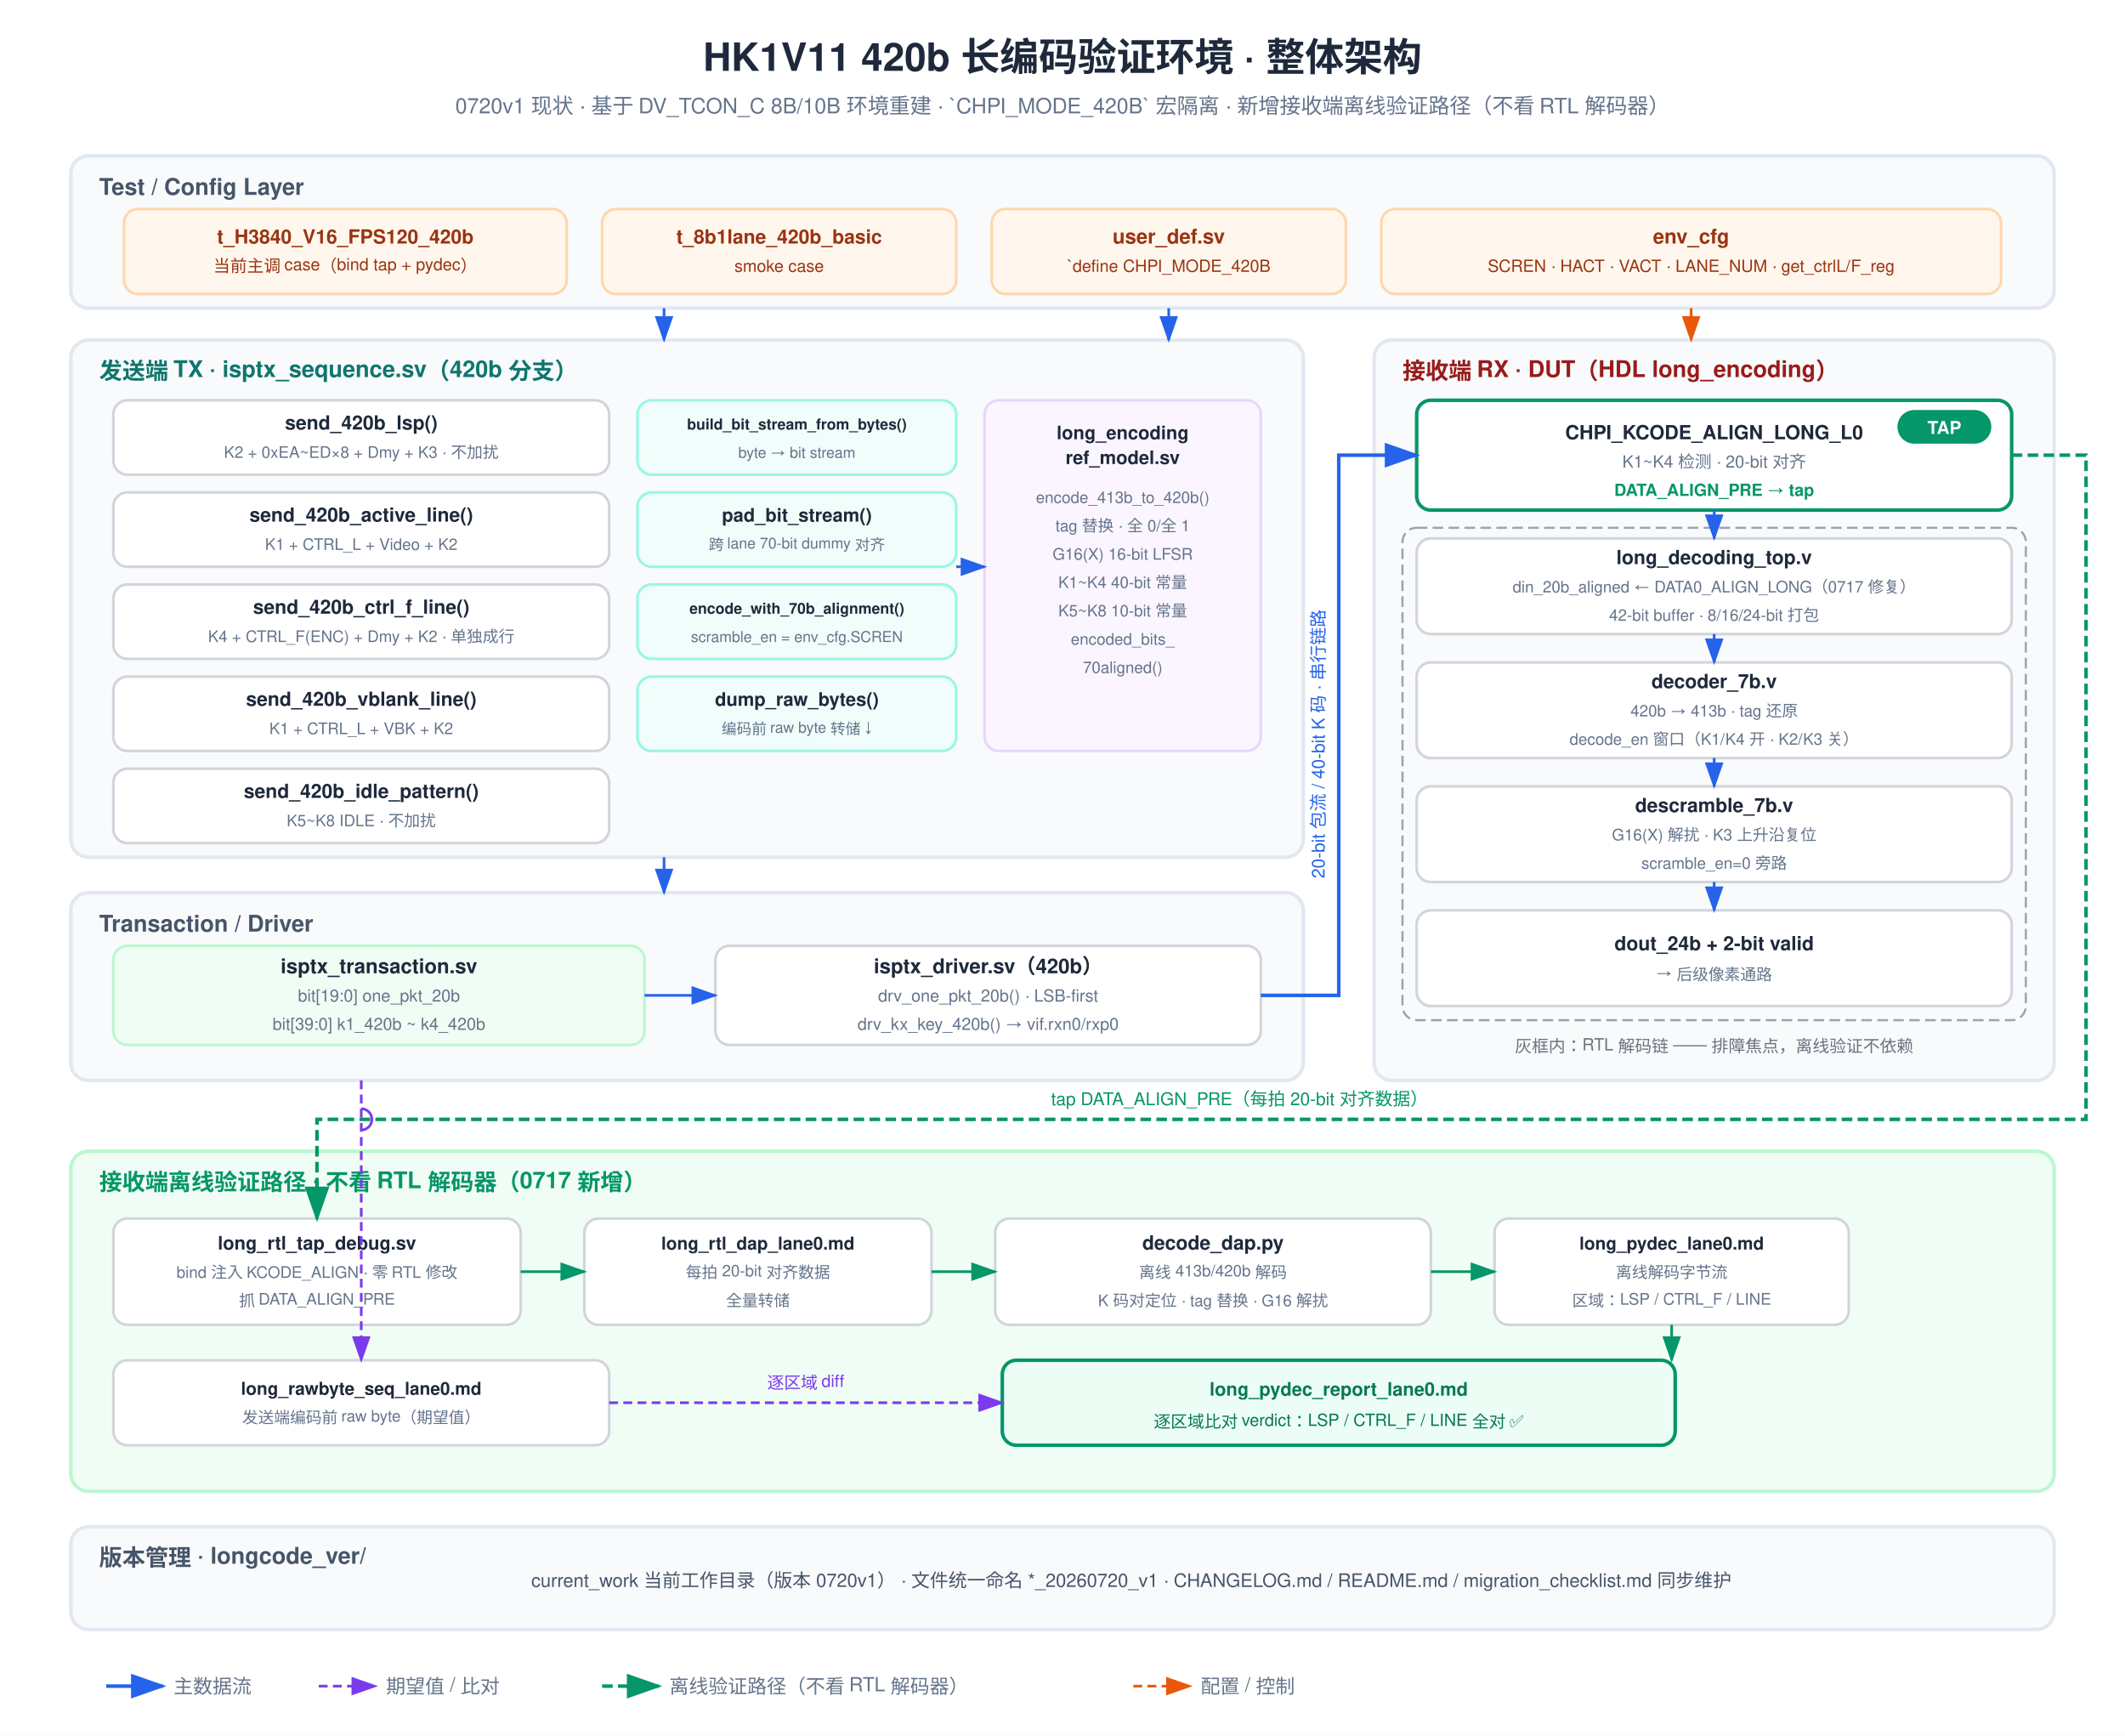
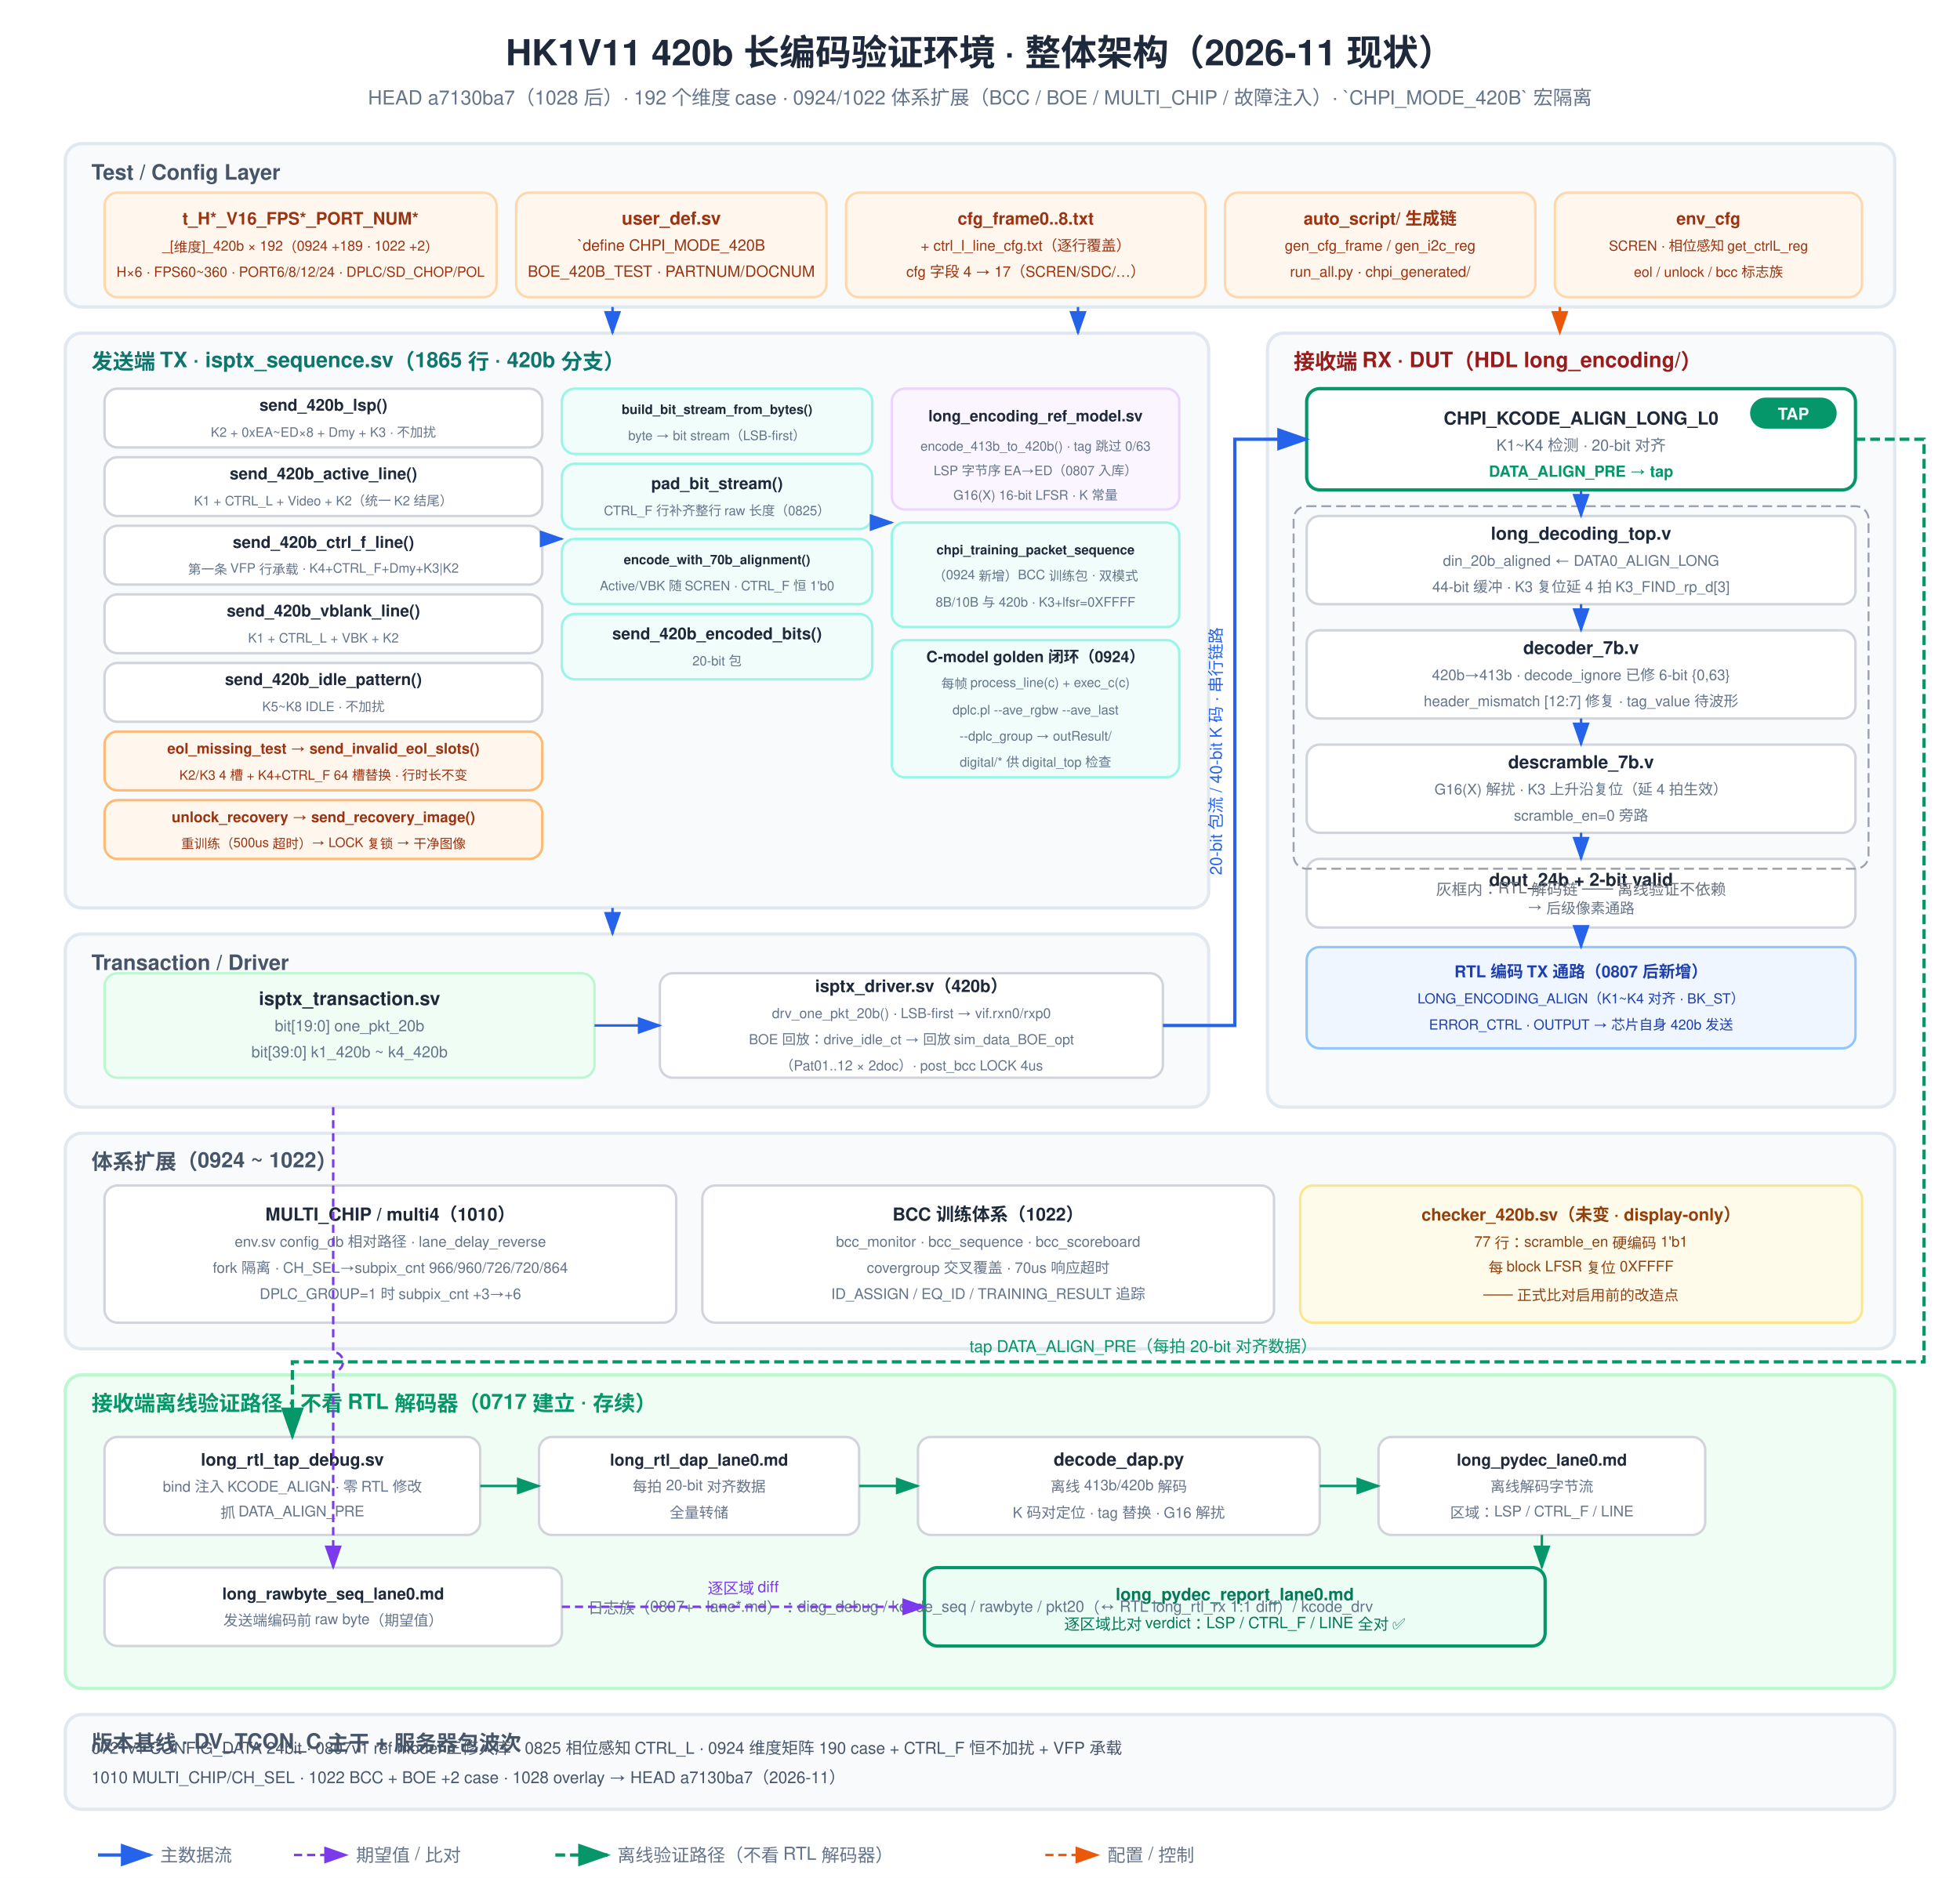
- <svg xmlns="http://www.w3.org/2000/svg" viewBox="0 0 1200 980" width="1200" height="980">
+ <svg xmlns="http://www.w3.org/2000/svg" viewBox="0 0 1200 1150" width="1200" height="1150">
  <style>text { font-family: 'Helvetica Neue', Helvetica, Arial, 'PingFang SC', 'Microsoft YaHei', 'Microsoft JhengHei', 'SimHei', sans-serif; }</style>
  <defs>
    <marker id="ar-blue" markerWidth="10" markerHeight="7" refX="9" refY="3.5" orient="auto">
      <polygon points="0 0, 10 3.5, 0 7" fill="#2563eb" />
    </marker>
    <marker id="ar-green" markerWidth="10" markerHeight="7" refX="9" refY="3.5" orient="auto">
      <polygon points="0 0, 10 3.5, 0 7" fill="#059669" />
    </marker>
    <marker id="ar-purple" markerWidth="10" markerHeight="7" refX="9" refY="3.5" orient="auto">
      <polygon points="0 0, 10 3.5, 0 7" fill="#7c3aed" />
    </marker>
    <marker id="ar-orange" markerWidth="10" markerHeight="7" refX="9" refY="3.5" orient="auto">
      <polygon points="0 0, 10 3.5, 0 7" fill="#ea580c" />
    </marker>
    <marker id="ar-gray" markerWidth="10" markerHeight="7" refX="9" refY="3.5" orient="auto">
      <polygon points="0 0, 10 3.5, 0 7" fill="#9ca3af" />
    </marker>
  </defs>
-   <rect width="1200" height="980" fill="#ffffff" />
-   <text x="600" y="40" font-size="22" fill="#1e293b" text-anchor="middle" font-weight="600">HK1V11 420b 长编码验证环境 · 整体架构</text>
-   <text x="600" y="64" font-size="12" fill="#64748b" text-anchor="middle">0720v1 现状 · 基于 DV_TCON_C 8B/10B 环境重建 · `CHPI_MODE_420B` 宏隔离 · 新增接收端离线验证路径（不看 RTL 解码器）</text>
-   <rect x="40" y="88" width="1120" height="86" rx="10" fill="#f8fafc" stroke="#e2e8f0" stroke-width="2" />
+   <rect width="1200" height="1150" fill="#ffffff" />
+   <text x="600" y="40" font-size="22" fill="#1e293b" text-anchor="middle" font-weight="600">HK1V11 420b 长编码验证环境 · 整体架构（2026-11 现状）</text>
+   <text x="600" y="64" font-size="12" fill="#64748b" text-anchor="middle">HEAD a7130ba7（1028 后）· 192 个维度 case · 0924/1022 体系扩展（BCC / BOE / MULTI_CHIP / 故障注入）· `CHPI_MODE_420B` 宏隔离</text>
+   <rect x="40" y="88" width="1120" height="100" rx="10" fill="#f8fafc" stroke="#e2e8f0" stroke-width="2" />
  <text x="56" y="110" font-size="13" fill="#475569" text-anchor="start" font-weight="600">Test / Config Layer</text>
-   <rect x="70" y="118" width="250" height="48" rx="8" fill="#fff7ed" stroke="#fed7aa" stroke-width="1.5" />
-   <text x="195.0" y="137.5" font-size="11" fill="#9a3412" text-anchor="middle" font-weight="600">t_H3840_V16_FPS120_420b</text>
-   <text x="195.0" y="153.5" font-size="9.5" fill="#9a3412" text-anchor="middle">当前主调 case（bind tap + pydec）</text>
-   <rect x="340" y="118" width="200" height="48" rx="8" fill="#fff7ed" stroke="#fed7aa" stroke-width="1.5" />
-   <text x="440.0" y="137.5" font-size="11" fill="#9a3412" text-anchor="middle" font-weight="600">t_8b1lane_420b_basic</text>
-   <text x="440.0" y="153.5" font-size="9.5" fill="#9a3412" text-anchor="middle">smoke case</text>
-   <rect x="560" y="118" width="200" height="48" rx="8" fill="#fff7ed" stroke="#fed7aa" stroke-width="1.5" />
-   <text x="660.0" y="137.5" font-size="11.5" fill="#9a3412" text-anchor="middle" font-weight="600">user_def.sv</text>
-   <text x="660.0" y="153.5" font-size="9.5" fill="#9a3412" text-anchor="middle">`define CHPI_MODE_420B</text>
-   <rect x="780" y="118" width="350" height="48" rx="8" fill="#fff7ed" stroke="#fed7aa" stroke-width="1.5" />
-   <text x="955.0" y="137.5" font-size="11.5" fill="#9a3412" text-anchor="middle" font-weight="600">env_cfg</text>
-   <text x="955.0" y="153.5" font-size="9.5" fill="#9a3412" text-anchor="middle">SCREN · HACT · VACT · LANE_NUM · get_ctrlL/F_reg</text>
-   <rect x="40" y="192" width="696" height="292" rx="10" fill="#f8fafc" stroke="#e2e8f0" stroke-width="2" />
-   <text x="56" y="214" font-size="13" fill="#0f766e" text-anchor="start" font-weight="600">发送端 TX · isptx_sequence.sv（420b 分支）</text>
-   <rect x="64" y="226" width="280" height="42" rx="8" fill="#ffffff" stroke="#d1d5db" stroke-width="1.5" />
-   <text x="204.0" y="242.5" font-size="11" fill="#1e293b" text-anchor="middle" font-weight="600">send_420b_lsp()</text>
-   <text x="204.0" y="258.5" font-size="9" fill="#64748b" text-anchor="middle">K2 + 0xEA~ED×8 + Dmy + K3 · 不加扰</text>
-   <rect x="64" y="278" width="280" height="42" rx="8" fill="#ffffff" stroke="#d1d5db" stroke-width="1.5" />
-   <text x="204.0" y="294.5" font-size="11" fill="#1e293b" text-anchor="middle" font-weight="600">send_420b_active_line()</text>
-   <text x="204.0" y="310.5" font-size="9" fill="#64748b" text-anchor="middle">K1 + CTRL_L + Video + K2</text>
-   <rect x="64" y="330" width="280" height="42" rx="8" fill="#ffffff" stroke="#d1d5db" stroke-width="1.5" />
-   <text x="204.0" y="346.5" font-size="11" fill="#1e293b" text-anchor="middle" font-weight="600">send_420b_ctrl_f_line()</text>
-   <text x="204.0" y="362.5" font-size="9" fill="#64748b" text-anchor="middle">K4 + CTRL_F(ENC) + Dmy + K2 · 单独成行</text>
-   <rect x="64" y="382" width="280" height="42" rx="8" fill="#ffffff" stroke="#d1d5db" stroke-width="1.5" />
-   <text x="204.0" y="398.5" font-size="11" fill="#1e293b" text-anchor="middle" font-weight="600">send_420b_vblank_line()</text>
-   <text x="204.0" y="414.5" font-size="9" fill="#64748b" text-anchor="middle">K1 + CTRL_L + VBK + K2</text>
-   <rect x="64" y="434" width="280" height="42" rx="8" fill="#ffffff" stroke="#d1d5db" stroke-width="1.5" />
-   <text x="204.0" y="450.5" font-size="11" fill="#1e293b" text-anchor="middle" font-weight="600">send_420b_idle_pattern()</text>
-   <text x="204.0" y="466.5" font-size="9" fill="#64748b" text-anchor="middle">K5~K8 IDLE · 不加扰</text>
-   <rect x="360" y="226" width="180" height="42" rx="8" fill="#f0fdfa" stroke="#99f6e4" stroke-width="1.5" />
-   <text x="450.0" y="242.5" font-size="8.5" fill="#1e293b" text-anchor="middle" font-weight="600">build_bit_stream_from_bytes()</text>
-   <text x="450.0" y="258.5" font-size="8.5" fill="#64748b" text-anchor="middle">byte → bit stream</text>
-   <rect x="360" y="278" width="180" height="42" rx="8" fill="#f0fdfa" stroke="#99f6e4" stroke-width="1.5" />
-   <text x="450.0" y="294.5" font-size="10.5" fill="#1e293b" text-anchor="middle" font-weight="600">pad_bit_stream()</text>
-   <text x="450.0" y="310.5" font-size="8.5" fill="#64748b" text-anchor="middle">跨 lane 70-bit dummy 对齐</text>
-   <rect x="360" y="330" width="180" height="42" rx="8" fill="#f0fdfa" stroke="#99f6e4" stroke-width="1.5" />
-   <text x="450.0" y="346.5" font-size="8.5" fill="#1e293b" text-anchor="middle" font-weight="600">encode_with_70b_alignment()</text>
-   <text x="450.0" y="362.5" font-size="8.5" fill="#64748b" text-anchor="middle">scramble_en = env_cfg.SCREN</text>
-   <rect x="360" y="382" width="180" height="42" rx="8" fill="#f0fdfa" stroke="#99f6e4" stroke-width="1.5" />
-   <text x="450.0" y="398.5" font-size="10.5" fill="#1e293b" text-anchor="middle" font-weight="600">dump_raw_bytes()</text>
-   <text x="450.0" y="414.5" font-size="8.5" fill="#64748b" text-anchor="middle">编码前 raw byte 转储 ↓</text>
-   <rect x="556" y="226" width="156" height="198" rx="8" fill="#faf5ff" stroke="#e9d5ff" stroke-width="1.5" />
-   <text x="634" y="248" font-size="10.5" fill="#1e293b" text-anchor="middle" font-weight="600">long_encoding</text>
-   <text x="634" y="262" font-size="10.5" fill="#1e293b" text-anchor="middle" font-weight="600">ref_model.sv</text>
-   <text x="634" y="284" font-size="9" fill="#64748b" text-anchor="middle">encode_413b_to_420b()</text>
-   <text x="634" y="300" font-size="9" fill="#64748b" text-anchor="middle">tag 替换 · 全 0/全 1</text>
-   <text x="634" y="316" font-size="9" fill="#64748b" text-anchor="middle">G16(X) 16-bit LFSR</text>
-   <text x="634" y="332" font-size="9" fill="#64748b" text-anchor="middle">K1~K4 40-bit 常量</text>
-   <text x="634" y="348" font-size="9" fill="#64748b" text-anchor="middle">K5~K8 10-bit 常量</text>
-   <text x="634" y="364" font-size="9" fill="#64748b" text-anchor="middle">encoded_bits_</text>
-   <text x="634" y="380" font-size="9" fill="#64748b" text-anchor="middle">70aligned()</text>
-   <rect x="40" y="504" width="696" height="106" rx="10" fill="#f8fafc" stroke="#e2e8f0" stroke-width="2" />
-   <text x="56" y="526" font-size="13" fill="#475569" text-anchor="start" font-weight="600">Transaction / Driver</text>
-   <rect x="64" y="534" width="300" height="56" rx="8" fill="#f0fdf4" stroke="#bbf7d0" stroke-width="1.5" />
-   <text x="214.0" y="549.5" font-size="11.5" fill="#1e293b" text-anchor="middle" font-weight="600">isptx_transaction.sv</text>
-   <text x="214.0" y="565.5" font-size="9.5" fill="#64748b" text-anchor="middle">bit[19:0] one_pkt_20b</text>
-   <text x="214.0" y="581.5" font-size="9.5" fill="#64748b" text-anchor="middle">bit[39:0] k1_420b ~ k4_420b</text>
-   <rect x="404" y="534" width="308" height="56" rx="8" fill="#ffffff" stroke="#d1d5db" stroke-width="1.5" />
-   <text x="558.0" y="549.5" font-size="11.5" fill="#1e293b" text-anchor="middle" font-weight="600">isptx_driver.sv（420b）</text>
-   <text x="558.0" y="565.5" font-size="9.5" fill="#64748b" text-anchor="middle">drv_one_pkt_20b() · LSB-first</text>
-   <text x="558.0" y="581.5" font-size="9.5" fill="#64748b" text-anchor="middle">drv_kx_key_420b() → vif.rxn0/rxp0</text>
-   <rect x="776" y="192" width="384" height="418" rx="10" fill="#f8fafc" stroke="#e2e8f0" stroke-width="2" />
-   <text x="792" y="214" font-size="13" fill="#991b1b" text-anchor="start" font-weight="600">接收端 RX · DUT（HDL long_encoding）</text>
-   <rect x="800" y="226" width="336" height="62" rx="8" fill="#ffffff" stroke="#059669" stroke-width="2" />
-   <text x="968" y="248" font-size="11" fill="#1e293b" text-anchor="middle" font-weight="600">CHPI_KCODE_ALIGN_LONG_L0</text>
-   <text x="968" y="264" font-size="9.5" fill="#64748b" text-anchor="middle">K1~K4 检测 · 20-bit 对齐</text>
-   <text x="968" y="280" font-size="9.5" fill="#059669" text-anchor="middle" font-weight="600">DATA_ALIGN_PRE → tap</text>
-   <rect x="1072" y="232" width="52" height="18" rx="9" fill="#059669" stroke="#059669" stroke-width="1" />
-   <text x="1098" y="245" font-size="10" fill="#ffffff" text-anchor="middle" font-weight="700">TAP</text>
-   <rect x="800" y="304" width="336" height="54" rx="8" fill="#ffffff" stroke="#d1d5db" stroke-width="1.5" />
-   <text x="968.0" y="318.5" font-size="11" fill="#1e293b" text-anchor="middle" font-weight="600">long_decoding_top.v</text>
-   <text x="968.0" y="334.5" font-size="9" fill="#64748b" text-anchor="middle">din_20b_aligned ← DATA0_ALIGN_LONG（0717 修复）</text>
-   <text x="968.0" y="350.5" font-size="9" fill="#64748b" text-anchor="middle">42-bit buffer · 8/16/24-bit 打包</text>
-   <rect x="800" y="374" width="336" height="54" rx="8" fill="#ffffff" stroke="#d1d5db" stroke-width="1.5" />
-   <text x="968.0" y="388.5" font-size="11" fill="#1e293b" text-anchor="middle" font-weight="600">decoder_7b.v</text>
-   <text x="968.0" y="404.5" font-size="9" fill="#64748b" text-anchor="middle">420b → 413b · tag 还原</text>
-   <text x="968.0" y="420.5" font-size="9" fill="#64748b" text-anchor="middle">decode_en 窗口（K1/K4 开 · K2/K3 关）</text>
-   <rect x="800" y="444" width="336" height="54" rx="8" fill="#ffffff" stroke="#d1d5db" stroke-width="1.5" />
-   <text x="968.0" y="458.5" font-size="11" fill="#1e293b" text-anchor="middle" font-weight="600">descramble_7b.v</text>
-   <text x="968.0" y="474.5" font-size="9" fill="#64748b" text-anchor="middle">G16(X) 解扰 · K3 上升沿复位</text>
-   <text x="968.0" y="490.5" font-size="9" fill="#64748b" text-anchor="middle">scramble_en=0 旁路</text>
-   <rect x="800" y="514" width="336" height="54" rx="8" fill="#ffffff" stroke="#d1d5db" stroke-width="1.5" />
-   <text x="968.0" y="536.5" font-size="11" fill="#1e293b" text-anchor="middle" font-weight="600">dout_24b + 2-bit valid</text>
-   <text x="968.0" y="552.5" font-size="9" fill="#64748b" text-anchor="middle">→ 后级像素通路</text>
-   <rect x="792" y="298" width="352" height="278" rx="8" fill="none" stroke="#9ca3af" stroke-width="1.2" stroke-dasharray="6,3" />
-   <text x="968" y="594" font-size="9.5" fill="#6b7280" text-anchor="middle">灰框内：RTL 解码链 —— 排障焦点，离线验证不依赖</text>
-   <rect x="40" y="650" width="1120" height="192" rx="10" fill="#f0fdf4" stroke="#bbf7d0" stroke-width="2" />
-   <text x="56" y="672" font-size="13" fill="#059669" text-anchor="start" font-weight="600">接收端离线验证路径 · 不看 RTL 解码器（0717 新增）</text>
-   <rect x="64" y="688" width="230" height="60" rx="8" fill="#ffffff" stroke="#d1d5db" stroke-width="1.5" />
-   <text x="179.0" y="705.5" font-size="10.5" fill="#1e293b" text-anchor="middle" font-weight="600">long_rtl_tap_debug.sv</text>
-   <text x="179.0" y="721.5" font-size="9" fill="#64748b" text-anchor="middle">bind 注入 KCODE_ALIGN · 零 RTL 修改</text>
-   <text x="179.0" y="737.5" font-size="9" fill="#64748b" text-anchor="middle">抓 DATA_ALIGN_PRE</text>
-   <rect x="330" y="688" width="196" height="60" rx="8" fill="#ffffff" stroke="#d1d5db" stroke-width="1.5" />
-   <text x="428.0" y="705.5" font-size="10" fill="#1e293b" text-anchor="middle" font-weight="600">long_rtl_dap_lane0.md</text>
-   <text x="428.0" y="721.5" font-size="9" fill="#64748b" text-anchor="middle">每拍 20-bit 对齐数据</text>
-   <text x="428.0" y="737.5" font-size="9" fill="#64748b" text-anchor="middle">全量转储</text>
-   <rect x="562" y="688" width="246" height="60" rx="8" fill="#ffffff" stroke="#d1d5db" stroke-width="1.5" />
-   <text x="685.0" y="705.5" font-size="11" fill="#1e293b" text-anchor="middle" font-weight="600">decode_dap.py</text>
-   <text x="685.0" y="721.5" font-size="9" fill="#64748b" text-anchor="middle">离线 413b/420b 解码</text>
-   <text x="685.0" y="737.5" font-size="9" fill="#64748b" text-anchor="middle">K 码对定位 · tag 替换 · G16 解扰</text>
-   <rect x="844" y="688" width="200" height="60" rx="8" fill="#ffffff" stroke="#d1d5db" stroke-width="1.5" />
-   <text x="944.0" y="705.5" font-size="10" fill="#1e293b" text-anchor="middle" font-weight="600">long_pydec_lane0.md</text>
-   <text x="944.0" y="721.5" font-size="9" fill="#64748b" text-anchor="middle">离线解码字节流</text>
-   <text x="944.0" y="737.5" font-size="9" fill="#64748b" text-anchor="middle">区域：LSP / CTRL_F / LINE</text>
-   <rect x="64" y="768" width="280" height="48" rx="8" fill="#ffffff" stroke="#d1d5db" stroke-width="1.5" />
-   <text x="204.0" y="787.5" font-size="10" fill="#1e293b" text-anchor="middle" font-weight="600">long_rawbyte_seq_lane0.md</text>
-   <text x="204.0" y="803.5" font-size="9" fill="#64748b" text-anchor="middle">发送端编码前 raw byte（期望值）</text>
-   <rect x="566" y="768" width="380" height="48" rx="8" fill="#ecfdf5" stroke="#059669" stroke-width="2" />
-   <text x="756" y="788" font-size="10.5" fill="#047857" text-anchor="middle" font-weight="600">long_pydec_report_lane0.md</text>
-   <text x="756" y="806" font-size="9.5" fill="#047857" text-anchor="middle">逐区域比对 verdict：LSP / CTRL_F / LINE 全对 ✅</text>
-   <rect x="40" y="862" width="1120" height="58" rx="10" fill="#f8fafc" stroke="#e2e8f0" stroke-width="2" />
-   <text x="56" y="884" font-size="13" fill="#475569" text-anchor="start" font-weight="600">版本管理 · longcode_ver/</text>
-   <text x="300" y="896" font-size="10.5" fill="#475569" text-anchor="start">current_work 当前工作目录（版本 0720v1） · 文件统一命名 *_20260720_v1 · CHANGELOG.md / README.md / migration_checklist.md 同步维护</text>
-   <line x1="375" y1="174" x2="375" y2="192" stroke="#2563eb" stroke-width="1.5" marker-end="url(#ar-blue)" />
-   <line x1="660" y1="174" x2="660" y2="192" stroke="#2563eb" stroke-width="1.5" marker-end="url(#ar-blue)" />
-   <line x1="955" y1="174" x2="955" y2="192" stroke="#ea580c" stroke-width="1.5" stroke-dasharray="5,3" marker-end="url(#ar-orange)" />
-   <line x1="540" y1="320" x2="556" y2="320" stroke="#2563eb" stroke-width="1.5" marker-end="url(#ar-blue)" />
-   <line x1="375" y1="484" x2="375" y2="504" stroke="#2563eb" stroke-width="1.5" marker-end="url(#ar-blue)" />
-   <line x1="364" y1="562" x2="404" y2="562" stroke="#2563eb" stroke-width="1.5" marker-end="url(#ar-blue)" />
-   <path d="M 712 562 L 756 562 L 756 257 L 800 257" stroke="#2563eb" stroke-width="2" fill="none" marker-end="url(#ar-blue)" />
-   <text transform="rotate(-90 748 420)" x="748" y="420" font-size="10" fill="#2563eb" text-anchor="middle">20-bit 包流 / 40-bit K 码 · 串行链路</text>
-   <line x1="968" y1="288" x2="968" y2="304" stroke="#2563eb" stroke-width="1.5" marker-end="url(#ar-blue)" />
-   <line x1="968" y1="358" x2="968" y2="374" stroke="#2563eb" stroke-width="1.5" marker-end="url(#ar-blue)" />
-   <line x1="968" y1="428" x2="968" y2="444" stroke="#2563eb" stroke-width="1.5" marker-end="url(#ar-blue)" />
-   <line x1="968" y1="498" x2="968" y2="514" stroke="#2563eb" stroke-width="1.5" marker-end="url(#ar-blue)" />
-   <path d="M 1136 257 L 1178 257 L 1178 632 L 179 632 L 179 688" stroke="#059669" stroke-width="2" fill="none" stroke-dasharray="6,3" marker-end="url(#ar-green)" />
-   <text x="700" y="624" font-size="10" fill="#059669" text-anchor="middle">tap DATA_ALIGN_PRE（每拍 20-bit 对齐数据）</text>
-   <path d="M 204 610 L 204 768" stroke="#7c3aed" stroke-width="1.5" fill="none" stroke-dasharray="5,3" marker-end="url(#ar-purple)" />
-   <path d="M 204 626 A 5.5 5.5 0 0 1 204 638" stroke="#7c3aed" stroke-width="1.5" fill="none" />
-   <line x1="294" y1="718" x2="330" y2="718" stroke="#059669" stroke-width="1.5" marker-end="url(#ar-green)" />
-   <line x1="526" y1="718" x2="562" y2="718" stroke="#059669" stroke-width="1.5" marker-end="url(#ar-green)" />
-   <line x1="808" y1="718" x2="844" y2="718" stroke="#059669" stroke-width="1.5" marker-end="url(#ar-green)" />
-   <line x1="944" y1="748" x2="944" y2="768" stroke="#059669" stroke-width="1.5" marker-end="url(#ar-green)" />
-   <line x1="344" y1="792" x2="566" y2="792" stroke="#7c3aed" stroke-width="1.5" stroke-dasharray="5,3" marker-end="url(#ar-purple)" />
-   <text x="455" y="784" font-size="9.5" fill="#7c3aed" text-anchor="middle">逐区域 diff</text>
-   <line x1="60" y1="952" x2="92" y2="952" stroke="#2563eb" stroke-width="2" marker-end="url(#ar-blue)" />
-   <text x="98" y="956" font-size="11" fill="#64748b" text-anchor="start">主数据流</text>
-   <line x1="180" y1="952" x2="212" y2="952" stroke="#7c3aed" stroke-width="1.5" stroke-dasharray="5,3" marker-end="url(#ar-purple)" />
-   <text x="218" y="956" font-size="11" fill="#64748b" text-anchor="start">期望值 / 比对</text>
-   <line x1="340" y1="952" x2="372" y2="952" stroke="#059669" stroke-width="2" stroke-dasharray="6,3" marker-end="url(#ar-green)" />
-   <text x="378" y="956" font-size="11" fill="#64748b" text-anchor="start">离线验证路径（不看 RTL 解码器）</text>
-   <line x1="640" y1="952" x2="672" y2="952" stroke="#ea580c" stroke-width="1.5" stroke-dasharray="5,3" marker-end="url(#ar-orange)" />
-   <text x="678" y="956" font-size="11" fill="#64748b" text-anchor="start">配置 / 控制</text>
+   <rect x="64" y="118" width="240" height="64" rx="8" fill="#fff7ed" stroke="#fed7aa" stroke-width="1.5" />
+   <text x="184.0" y="137.5" font-size="10.5" fill="#9a3412" text-anchor="middle" font-weight="600">t_H*_V16_FPS*_PORT_NUM*</text>
+   <text x="184.0" y="153.5" font-size="8.5" fill="#9a3412" text-anchor="middle">_[维度]_420b × 192（0924 +189 · 1022 +2）</text>
+   <text x="184.0" y="169.5" font-size="8.5" fill="#9a3412" text-anchor="middle">H×6 · FPS60~360 · PORT6/8/12/24 · DPLC/SD_CHOP/POL</text>
+   <rect x="316" y="118" width="190" height="64" rx="8" fill="#fff7ed" stroke="#fed7aa" stroke-width="1.5" />
+   <text x="411.0" y="137.5" font-size="11" fill="#9a3412" text-anchor="middle" font-weight="600">user_def.sv</text>
+   <text x="411.0" y="153.5" font-size="9.5" fill="#9a3412" text-anchor="middle">`define CHPI_MODE_420B</text>
+   <text x="411.0" y="169.5" font-size="9.5" fill="#9a3412" text-anchor="middle">BOE_420B_TEST · PARTNUM/DOCNUM</text>
+   <rect x="518" y="118" width="220" height="64" rx="8" fill="#fff7ed" stroke="#fed7aa" stroke-width="1.5" />
+   <text x="628.0" y="137.5" font-size="10.5" fill="#9a3412" text-anchor="middle" font-weight="600">cfg_frame0..8.txt</text>
+   <text x="628.0" y="153.5" font-size="9" fill="#9a3412" text-anchor="middle">+ ctrl_l_line_cfg.txt（逐行覆盖）</text>
+   <text x="628.0" y="169.5" font-size="9" fill="#9a3412" text-anchor="middle">cfg 字段 4 → 17（SCREN/SDC/…）</text>
+   <rect x="750" y="118" width="190" height="64" rx="8" fill="#fff7ed" stroke="#fed7aa" stroke-width="1.5" />
+   <text x="845.0" y="137.5" font-size="10.5" fill="#9a3412" text-anchor="middle" font-weight="600">auto_script/ 生成链</text>
+   <text x="845.0" y="153.5" font-size="9" fill="#9a3412" text-anchor="middle">gen_cfg_frame / gen_i2c_reg</text>
+   <text x="845.0" y="169.5" font-size="9" fill="#9a3412" text-anchor="middle">run_all.py · chpi_generated/</text>
+   <rect x="952" y="118" width="188" height="64" rx="8" fill="#fff7ed" stroke="#fed7aa" stroke-width="1.5" />
+   <text x="1046.0" y="137.5" font-size="10.5" fill="#9a3412" text-anchor="middle" font-weight="600">env_cfg</text>
+   <text x="1046.0" y="153.5" font-size="8.5" fill="#9a3412" text-anchor="middle">SCREN · 相位感知 get_ctrlL_reg</text>
+   <text x="1046.0" y="169.5" font-size="8.5" fill="#9a3412" text-anchor="middle">eol / unlock / bcc 标志族</text>
+   <rect x="40" y="204" width="700" height="352" rx="10" fill="#f8fafc" stroke="#e2e8f0" stroke-width="2" />
+   <text x="56" y="226" font-size="13" fill="#0f766e" text-anchor="start" font-weight="600">发送端 TX · isptx_sequence.sv（1865 行 · 420b 分支）</text>
+   <rect x="64" y="238" width="268" height="36" rx="8" fill="#ffffff" stroke="#d1d5db" stroke-width="1.5" />
+   <text x="198.0" y="251.5" font-size="10" fill="#1e293b" text-anchor="middle" font-weight="600">send_420b_lsp()</text>
+   <text x="198.0" y="267.5" font-size="8" fill="#64748b" text-anchor="middle">K2 + 0xEA~ED×8 + Dmy + K3 · 不加扰</text>
+   <rect x="64" y="280" width="268" height="36" rx="8" fill="#ffffff" stroke="#d1d5db" stroke-width="1.5" />
+   <text x="198.0" y="293.5" font-size="10" fill="#1e293b" text-anchor="middle" font-weight="600">send_420b_active_line()</text>
+   <text x="198.0" y="309.5" font-size="8" fill="#64748b" text-anchor="middle">K1 + CTRL_L + Video + K2（统一 K2 结尾）</text>
+   <rect x="64" y="322" width="268" height="36" rx="8" fill="#ffffff" stroke="#d1d5db" stroke-width="1.5" />
+   <text x="198.0" y="335.5" font-size="10" fill="#1e293b" text-anchor="middle" font-weight="600">send_420b_ctrl_f_line()</text>
+   <text x="198.0" y="351.5" font-size="8" fill="#64748b" text-anchor="middle">第一条 VFP 行承载 · K4+CTRL_F+Dmy+K3|K2</text>
+   <rect x="64" y="364" width="268" height="36" rx="8" fill="#ffffff" stroke="#d1d5db" stroke-width="1.5" />
+   <text x="198.0" y="377.5" font-size="10" fill="#1e293b" text-anchor="middle" font-weight="600">send_420b_vblank_line()</text>
+   <text x="198.0" y="393.5" font-size="8" fill="#64748b" text-anchor="middle">K1 + CTRL_L + VBK + K2</text>
+   <rect x="64" y="406" width="268" height="36" rx="8" fill="#ffffff" stroke="#d1d5db" stroke-width="1.5" />
+   <text x="198.0" y="419.5" font-size="10" fill="#1e293b" text-anchor="middle" font-weight="600">send_420b_idle_pattern()</text>
+   <text x="198.0" y="435.5" font-size="8" fill="#64748b" text-anchor="middle">K5~K8 IDLE · 不加扰</text>
+   <rect x="64" y="448" width="268" height="36" rx="8" fill="#fff7ed" stroke="#fdba74" stroke-width="1.5" />
+   <text x="198.0" y="461.5" font-size="9" fill="#9a3412" text-anchor="middle" font-weight="600">eol_missing_test → send_invalid_eol_slots()</text>
+   <text x="198.0" y="477.5" font-size="8" fill="#9a3412" text-anchor="middle">K2/K3 4 槽 + K4+CTRL_F 64 槽替换 · 行时长不变</text>
+   <rect x="64" y="490" width="268" height="36" rx="8" fill="#fff7ed" stroke="#fdba74" stroke-width="1.5" />
+   <text x="198.0" y="503.5" font-size="9" fill="#9a3412" text-anchor="middle" font-weight="600">unlock_recovery → send_recovery_image()</text>
+   <text x="198.0" y="519.5" font-size="8" fill="#9a3412" text-anchor="middle">重训练（500us 超时）→ LOCK 复锁 → 干净图像</text>
+   <rect x="344" y="238" width="190" height="40" rx="8" fill="#f0fdfa" stroke="#99f6e4" stroke-width="1.5" />
+   <text x="439.0" y="253.5" font-size="8" fill="#1e293b" text-anchor="middle" font-weight="600">build_bit_stream_from_bytes()</text>
+   <text x="439.0" y="269.5" font-size="8" fill="#64748b" text-anchor="middle">byte → bit stream（LSB-first）</text>
+   <rect x="344" y="284" width="190" height="40" rx="8" fill="#f0fdfa" stroke="#99f6e4" stroke-width="1.5" />
+   <text x="439.0" y="299.5" font-size="10" fill="#1e293b" text-anchor="middle" font-weight="600">pad_bit_stream()</text>
+   <text x="439.0" y="315.5" font-size="8" fill="#64748b" text-anchor="middle">CTRL_F 行补齐整行 raw 长度（0825）</text>
+   <rect x="344" y="330" width="190" height="40" rx="8" fill="#f0fdfa" stroke="#99f6e4" stroke-width="1.5" />
+   <text x="439.0" y="345.5" font-size="8" fill="#1e293b" text-anchor="middle" font-weight="600">encode_with_70b_alignment()</text>
+   <text x="439.0" y="361.5" font-size="8" fill="#64748b" text-anchor="middle">Active/VBK 随 SCREN · CTRL_F 恒 1'b0</text>
+   <rect x="344" y="376" width="190" height="40" rx="8" fill="#f0fdfa" stroke="#99f6e4" stroke-width="1.5" />
+   <text x="439.0" y="391.5" font-size="10" fill="#1e293b" text-anchor="middle" font-weight="600">send_420b_encoded_bits()</text>
+   <text x="439.0" y="407.5" font-size="8" fill="#64748b" text-anchor="middle">20-bit 包</text>
+   <rect x="546" y="238" width="176" height="74" rx="8" fill="#faf5ff" stroke="#e9d5ff" stroke-width="1.5" />
+   <text x="634" y="258" font-size="9.5" fill="#1e293b" text-anchor="middle" font-weight="600">long_encoding_ref_model.sv</text>
+   <text x="634" y="276" font-size="8" fill="#64748b" text-anchor="middle">encode_413b_to_420b() · tag 跳过 0/63</text>
+   <text x="634" y="291" font-size="8" fill="#64748b" text-anchor="middle">LSP 字节序 EA→ED（0807 入库）</text>
+   <text x="634" y="306" font-size="8" fill="#64748b" text-anchor="middle">G16(X) 16-bit LFSR · K 常量</text>
+   <rect x="546" y="320" width="176" height="64" rx="8" fill="#f0fdfa" stroke="#99f6e4" stroke-width="1.5" />
+   <text x="634.0" y="339.5" font-size="8" fill="#1e293b" text-anchor="middle" font-weight="600">chpi_training_packet_sequence</text>
+   <text x="634.0" y="355.5" font-size="8" fill="#64748b" text-anchor="middle">（0924 新增）BCC 训练包 · 双模式</text>
+   <text x="634.0" y="371.5" font-size="8" fill="#64748b" text-anchor="middle">8B/10B 与 420b · K3+lfsr=0XFFFF</text>
+   <rect x="546" y="392" width="176" height="84" rx="8" fill="#f0fdfa" stroke="#99f6e4" stroke-width="1.5" />
+   <text x="634.0" y="405.5" font-size="9.5" fill="#1e293b" text-anchor="middle" font-weight="600">C-model golden 闭环（0924）</text>
+   <text x="634.0" y="421.5" font-size="8" fill="#64748b" text-anchor="middle">每帧 process_line(c) + exec_c(c)</text>
+   <text x="634.0" y="437.5" font-size="8" fill="#64748b" text-anchor="middle">dplc.pl --ave_rgbw --ave_last</text>
+   <text x="634.0" y="453.5" font-size="8" fill="#64748b" text-anchor="middle">--dplc_group → outResult/</text>
+   <text x="634.0" y="469.5" font-size="8" fill="#64748b" text-anchor="middle">digital/* 供 digital_top 检查</text>
+   <rect x="40" y="572" width="700" height="106" rx="10" fill="#f8fafc" stroke="#e2e8f0" stroke-width="2" />
+   <text x="56" y="594" font-size="13" fill="#475569" text-anchor="start" font-weight="600">Transaction / Driver</text>
+   <rect x="64" y="596" width="300" height="64" rx="8" fill="#f0fdf4" stroke="#bbf7d0" stroke-width="1.5" />
+   <text x="214.0" y="615.5" font-size="11.5" fill="#1e293b" text-anchor="middle" font-weight="600">isptx_transaction.sv</text>
+   <text x="214.0" y="631.5" font-size="9.5" fill="#64748b" text-anchor="middle">bit[19:0] one_pkt_20b</text>
+   <text x="214.0" y="647.5" font-size="9.5" fill="#64748b" text-anchor="middle">bit[39:0] k1_420b ~ k4_420b</text>
+   <rect x="404" y="596" width="308" height="64" rx="8" fill="#ffffff" stroke="#d1d5db" stroke-width="1.5" />
+   <text x="558.0" y="607.5" font-size="10.5" fill="#1e293b" text-anchor="middle" font-weight="600">isptx_driver.sv（420b）</text>
+   <text x="558.0" y="623.5" font-size="8.5" fill="#64748b" text-anchor="middle">drv_one_pkt_20b() · LSB-first → vif.rxn0/rxp0</text>
+   <text x="558.0" y="639.5" font-size="8.5" fill="#64748b" text-anchor="middle">BOE 回放：drive_idle_ct → 回放 sim_data_BOE_opt</text>
+   <text x="558.0" y="655.5" font-size="8.5" fill="#64748b" text-anchor="middle">（Pat01..12 × 2doc）· post_bcc LOCK 4us</text>
+   <rect x="776" y="204" width="384" height="474" rx="10" fill="#f8fafc" stroke="#e2e8f0" stroke-width="2" />
+   <text x="792" y="226" font-size="13" fill="#991b1b" text-anchor="start" font-weight="600">接收端 RX · DUT（HDL long_encoding/）</text>
+   <rect x="800" y="238" width="336" height="62" rx="8" fill="#ffffff" stroke="#059669" stroke-width="2" />
+   <text x="968" y="260" font-size="11" fill="#1e293b" text-anchor="middle" font-weight="600">CHPI_KCODE_ALIGN_LONG_L0</text>
+   <text x="968" y="276" font-size="9.5" fill="#64748b" text-anchor="middle">K1~K4 检测 · 20-bit 对齐</text>
+   <text x="968" y="292" font-size="9.5" fill="#059669" text-anchor="middle" font-weight="600">DATA_ALIGN_PRE → tap</text>
+   <rect x="1072" y="244" width="52" height="18" rx="9" fill="#059669" stroke="#059669" stroke-width="1" />
+   <text x="1098" y="257" font-size="10" fill="#ffffff" text-anchor="middle" font-weight="700">TAP</text>
+   <rect x="800" y="316" width="336" height="54" rx="8" fill="#ffffff" stroke="#d1d5db" stroke-width="1.5" />
+   <text x="968.0" y="330.5" font-size="11" fill="#1e293b" text-anchor="middle" font-weight="600">long_decoding_top.v</text>
+   <text x="968.0" y="346.5" font-size="9" fill="#64748b" text-anchor="middle">din_20b_aligned ← DATA0_ALIGN_LONG</text>
+   <text x="968.0" y="362.5" font-size="9" fill="#64748b" text-anchor="middle">44-bit 缓冲 · K3 复位延 4 拍 K3_FIND_rp_d[3]</text>
+   <rect x="800" y="386" width="336" height="54" rx="8" fill="#ffffff" stroke="#d1d5db" stroke-width="1.5" />
+   <text x="968.0" y="400.5" font-size="11" fill="#1e293b" text-anchor="middle" font-weight="600">decoder_7b.v</text>
+   <text x="968.0" y="416.5" font-size="9" fill="#64748b" text-anchor="middle">420b→413b · decode_ignore 已修 6-bit {0,63}</text>
+   <text x="968.0" y="432.5" font-size="9" fill="#64748b" text-anchor="middle">header_mismatch [12:7] 修复 · tag_value 待波形</text>
+   <rect x="800" y="456" width="336" height="54" rx="8" fill="#ffffff" stroke="#d1d5db" stroke-width="1.5" />
+   <text x="968.0" y="470.5" font-size="11" fill="#1e293b" text-anchor="middle" font-weight="600">descramble_7b.v</text>
+   <text x="968.0" y="486.5" font-size="9" fill="#64748b" text-anchor="middle">G16(X) 解扰 · K3 上升沿复位（延 4 拍生效）</text>
+   <text x="968.0" y="502.5" font-size="9" fill="#64748b" text-anchor="middle">scramble_en=0 旁路</text>
+   <rect x="800" y="526" width="336" height="42" rx="8" fill="#ffffff" stroke="#d1d5db" stroke-width="1.5" />
+   <text x="968.0" y="542.5" font-size="11" fill="#1e293b" text-anchor="middle" font-weight="600">dout_24b + 2-bit valid</text>
+   <text x="968.0" y="558.5" font-size="9" fill="#64748b" text-anchor="middle">→ 后级像素通路</text>
+   <rect x="800" y="580" width="336" height="62" rx="8" fill="#eff6ff" stroke="#93c5fd" stroke-width="1.5" />
+   <text x="968.0" y="598.5" font-size="10" fill="#1e40af" text-anchor="middle" font-weight="600">RTL 编码 TX 通路（0807 后新增）</text>
+   <text x="968.0" y="614.5" font-size="8.5" fill="#1e40af" text-anchor="middle">LONG_ENCODING_ALIGN（K1~K4 对齐 · BK_ST）</text>
+   <text x="968.0" y="630.5" font-size="8.5" fill="#1e40af" text-anchor="middle">ERROR_CTRL · OUTPUT → 芯片自身 420b 发送</text>
+   <rect x="792" y="310" width="352" height="222" rx="8" fill="none" stroke="#9ca3af" stroke-width="1.2" stroke-dasharray="6,3" />
+   <text x="968" y="548" font-size="9.5" fill="#6b7280" text-anchor="middle">灰框内：RTL 解码链 —— 离线验证不依赖</text>
+   <rect x="40" y="694" width="1120" height="132" rx="10" fill="#f8fafc" stroke="#e2e8f0" stroke-width="2" />
+   <text x="56" y="716" font-size="13" fill="#475569" text-anchor="start" font-weight="600">体系扩展（0924 ~ 1022）</text>
+   <rect x="64" y="726" width="350" height="84" rx="8" fill="#ffffff" stroke="#d1d5db" stroke-width="1.5" />
+   <text x="239.0" y="747.5" font-size="11" fill="#1e293b" text-anchor="middle" font-weight="600">MULTI_CHIP / multi4（1010）</text>
+   <text x="239.0" y="763.5" font-size="9" fill="#64748b" text-anchor="middle">env.sv config_db 相对路径 · lane_delay_reverse</text>
+   <text x="239.0" y="779.5" font-size="9" fill="#64748b" text-anchor="middle">fork 隔离 · CH_SEL→subpix_cnt 966/960/726/720/864</text>
+   <text x="239.0" y="795.5" font-size="9" fill="#64748b" text-anchor="middle">DPLC_GROUP=1 时 subpix_cnt +3→+6</text>
+   <rect x="430" y="726" width="350" height="84" rx="8" fill="#ffffff" stroke="#d1d5db" stroke-width="1.5" />
+   <text x="605.0" y="747.5" font-size="11" fill="#1e293b" text-anchor="middle" font-weight="600">BCC 训练体系（1022）</text>
+   <text x="605.0" y="763.5" font-size="9" fill="#64748b" text-anchor="middle">bcc_monitor · bcc_sequence · bcc_scoreboard</text>
+   <text x="605.0" y="779.5" font-size="9" fill="#64748b" text-anchor="middle">covergroup 交叉覆盖 · 70us 响应超时</text>
+   <text x="605.0" y="795.5" font-size="9" fill="#64748b" text-anchor="middle">ID_ASSIGN / EQ_ID / TRAINING_RESULT 追踪</text>
+   <rect x="796" y="726" width="344" height="84" rx="8" fill="#fffbeb" stroke="#fde68a" stroke-width="1.5" />
+   <text x="968.0" y="747.5" font-size="10.5" fill="#92400e" text-anchor="middle" font-weight="600">checker_420b.sv（未变 · display-only）</text>
+   <text x="968.0" y="763.5" font-size="9" fill="#92400e" text-anchor="middle">77 行：scramble_en 硬编码 1'b1</text>
+   <text x="968.0" y="779.5" font-size="9" fill="#92400e" text-anchor="middle">每 block LFSR 复位 0XFFFF</text>
+   <text x="968.0" y="795.5" font-size="9" fill="#92400e" text-anchor="middle">—— 正式比对启用前的改造点</text>
+   <rect x="40" y="842" width="1120" height="192" rx="10" fill="#f0fdf4" stroke="#bbf7d0" stroke-width="2" />
+   <text x="56" y="864" font-size="13" fill="#059669" text-anchor="start" font-weight="600">接收端离线验证路径 · 不看 RTL 解码器（0717 建立 · 存续）</text>
+   <rect x="64" y="880" width="230" height="60" rx="8" fill="#ffffff" stroke="#d1d5db" stroke-width="1.5" />
+   <text x="179.0" y="897.5" font-size="10.5" fill="#1e293b" text-anchor="middle" font-weight="600">long_rtl_tap_debug.sv</text>
+   <text x="179.0" y="913.5" font-size="9" fill="#64748b" text-anchor="middle">bind 注入 KCODE_ALIGN · 零 RTL 修改</text>
+   <text x="179.0" y="929.5" font-size="9" fill="#64748b" text-anchor="middle">抓 DATA_ALIGN_PRE</text>
+   <rect x="330" y="880" width="196" height="60" rx="8" fill="#ffffff" stroke="#d1d5db" stroke-width="1.5" />
+   <text x="428.0" y="897.5" font-size="10" fill="#1e293b" text-anchor="middle" font-weight="600">long_rtl_dap_lane0.md</text>
+   <text x="428.0" y="913.5" font-size="9" fill="#64748b" text-anchor="middle">每拍 20-bit 对齐数据</text>
+   <text x="428.0" y="929.5" font-size="9" fill="#64748b" text-anchor="middle">全量转储</text>
+   <rect x="562" y="880" width="246" height="60" rx="8" fill="#ffffff" stroke="#d1d5db" stroke-width="1.5" />
+   <text x="685.0" y="897.5" font-size="11" fill="#1e293b" text-anchor="middle" font-weight="600">decode_dap.py</text>
+   <text x="685.0" y="913.5" font-size="9" fill="#64748b" text-anchor="middle">离线 413b/420b 解码</text>
+   <text x="685.0" y="929.5" font-size="9" fill="#64748b" text-anchor="middle">K 码对定位 · tag 替换 · G16 解扰</text>
+   <rect x="844" y="880" width="200" height="60" rx="8" fill="#ffffff" stroke="#d1d5db" stroke-width="1.5" />
+   <text x="944.0" y="897.5" font-size="10" fill="#1e293b" text-anchor="middle" font-weight="600">long_pydec_lane0.md</text>
+   <text x="944.0" y="913.5" font-size="9" fill="#64748b" text-anchor="middle">离线解码字节流</text>
+   <text x="944.0" y="929.5" font-size="9" fill="#64748b" text-anchor="middle">区域：LSP / CTRL_F / LINE</text>
+   <rect x="64" y="960" width="280" height="48" rx="8" fill="#ffffff" stroke="#d1d5db" stroke-width="1.5" />
+   <text x="204.0" y="979.5" font-size="10" fill="#1e293b" text-anchor="middle" font-weight="600">long_rawbyte_seq_lane0.md</text>
+   <text x="204.0" y="995.5" font-size="9" fill="#64748b" text-anchor="middle">发送端编码前 raw byte（期望值）</text>
+   <rect x="566" y="960" width="380" height="48" rx="8" fill="#ecfdf5" stroke="#059669" stroke-width="2" />
+   <text x="756" y="980" font-size="10.5" fill="#047857" text-anchor="middle" font-weight="600">long_pydec_report_lane0.md</text>
+   <text x="756" y="998" font-size="9.5" fill="#047857" text-anchor="middle">逐区域比对 verdict：LSP / CTRL_F / LINE 全对 ✅</text>
+   <text x="360" y="988" font-size="9.5" fill="#64748b" text-anchor="start">日志族（0807+ · lane*.md）：diag_debug / kcode_seq / rawbyte / pkt20（↔ RTL long_rtl_rx 1:1 diff）/ kcode_drv</text>
+   <rect x="40" y="1050" width="1120" height="58" rx="10" fill="#f8fafc" stroke="#e2e8f0" stroke-width="2" />
+   <text x="56" y="1072" font-size="13" fill="#475569" text-anchor="start" font-weight="600">版本基线 · DV_TCON_C 主干 + 服务器包波次</text>
+   <text x="56" y="1074" font-size="10" fill="#475569" text-anchor="start">0721v1 CONFIG_DATA 24bit · 0807v1 ref model 三修入库 · 0825 相位感知 CTRL_L · 0924 维度矩阵 190 case + CTRL_F 恒不加扰 + VFP 承载</text>
+   <text x="56" y="1092" font-size="10" fill="#475569" text-anchor="start">1010 MULTI_CHIP/CH_SEL · 1022 BCC + BOE +2 case · 1028 overlay → HEAD a7130ba7（2026-11）</text>
+   <line x1="375" y1="188" x2="375" y2="204" stroke="#2563eb" stroke-width="1.5" marker-end="url(#ar-blue)" />
+   <line x1="660" y1="188" x2="660" y2="204" stroke="#2563eb" stroke-width="1.5" marker-end="url(#ar-blue)" />
+   <line x1="955" y1="188" x2="955" y2="204" stroke="#ea580c" stroke-width="1.5" stroke-dasharray="5,3" marker-end="url(#ar-orange)" />
+   <line x1="336" y1="330" x2="344" y2="330" stroke="#2563eb" stroke-width="1.5" marker-end="url(#ar-blue)" />
+   <line x1="534" y1="320" x2="546" y2="320" stroke="#2563eb" stroke-width="1.5" marker-end="url(#ar-blue)" />
+   <line x1="375" y1="556" x2="375" y2="572" stroke="#2563eb" stroke-width="1.5" marker-end="url(#ar-blue)" />
+   <line x1="364" y1="628" x2="404" y2="628" stroke="#2563eb" stroke-width="1.5" marker-end="url(#ar-blue)" />
+   <path d="M 712 628 L 756 628 L 756 269 L 800 269" stroke="#2563eb" stroke-width="2" fill="none" marker-end="url(#ar-blue)" />
+   <text transform="rotate(-90 748 460)" x="748" y="460" font-size="10" fill="#2563eb" text-anchor="middle">20-bit 包流 / 40-bit K 码 · 串行链路</text>
+   <line x1="968" y1="300" x2="968" y2="316" stroke="#2563eb" stroke-width="1.5" marker-end="url(#ar-blue)" />
+   <line x1="968" y1="370" x2="968" y2="386" stroke="#2563eb" stroke-width="1.5" marker-end="url(#ar-blue)" />
+   <line x1="968" y1="440" x2="968" y2="456" stroke="#2563eb" stroke-width="1.5" marker-end="url(#ar-blue)" />
+   <line x1="968" y1="510" x2="968" y2="526" stroke="#2563eb" stroke-width="1.5" marker-end="url(#ar-blue)" />
+   <line x1="968" y1="568" x2="968" y2="580" stroke="#2563eb" stroke-width="1.5" marker-end="url(#ar-blue)" />
+   <path d="M 1136 269 L 1178 269 L 1178 834 L 179 834 L 179 880" stroke="#059669" stroke-width="2" fill="none" stroke-dasharray="6,3" marker-end="url(#ar-green)" />
+   <text x="700" y="828" font-size="10" fill="#059669" text-anchor="middle">tap DATA_ALIGN_PRE（每拍 20-bit 对齐数据）</text>
+   <path d="M 204 678 L 204 828 A 5.5 5.5 0 0 1 204 840 L 204 960" stroke="#7c3aed" stroke-width="1.5" fill="none" stroke-dasharray="5,3" marker-end="url(#ar-purple)" />
+   <line x1="294" y1="910" x2="330" y2="910" stroke="#059669" stroke-width="1.5" marker-end="url(#ar-green)" />
+   <line x1="526" y1="910" x2="562" y2="910" stroke="#059669" stroke-width="1.5" marker-end="url(#ar-green)" />
+   <line x1="808" y1="910" x2="844" y2="910" stroke="#059669" stroke-width="1.5" marker-end="url(#ar-green)" />
+   <line x1="944" y1="940" x2="944" y2="960" stroke="#059669" stroke-width="1.5" marker-end="url(#ar-green)" />
+   <line x1="344" y1="984" x2="566" y2="984" stroke="#7c3aed" stroke-width="1.5" stroke-dasharray="5,3" marker-end="url(#ar-purple)" />
+   <text x="455" y="976" font-size="9.5" fill="#7c3aed" text-anchor="middle">逐区域 diff</text>
+   <line x1="60" y1="1136" x2="92" y2="1136" stroke="#2563eb" stroke-width="2" marker-end="url(#ar-blue)" />
+   <text x="98" y="1140" font-size="11" fill="#64748b" text-anchor="start">主数据流</text>
+   <line x1="180" y1="1136" x2="212" y2="1136" stroke="#7c3aed" stroke-width="1.5" stroke-dasharray="5,3" marker-end="url(#ar-purple)" />
+   <text x="218" y="1140" font-size="11" fill="#64748b" text-anchor="start">期望值 / 比对</text>
+   <line x1="340" y1="1136" x2="372" y2="1136" stroke="#059669" stroke-width="2" stroke-dasharray="6,3" marker-end="url(#ar-green)" />
+   <text x="378" y="1140" font-size="11" fill="#64748b" text-anchor="start">离线验证路径（不看 RTL 解码器）</text>
+   <line x1="640" y1="1136" x2="672" y2="1136" stroke="#ea580c" stroke-width="1.5" stroke-dasharray="5,3" marker-end="url(#ar-orange)" />
+   <text x="678" y="1140" font-size="11" fill="#64748b" text-anchor="start">配置 / 控制</text>
</svg>
